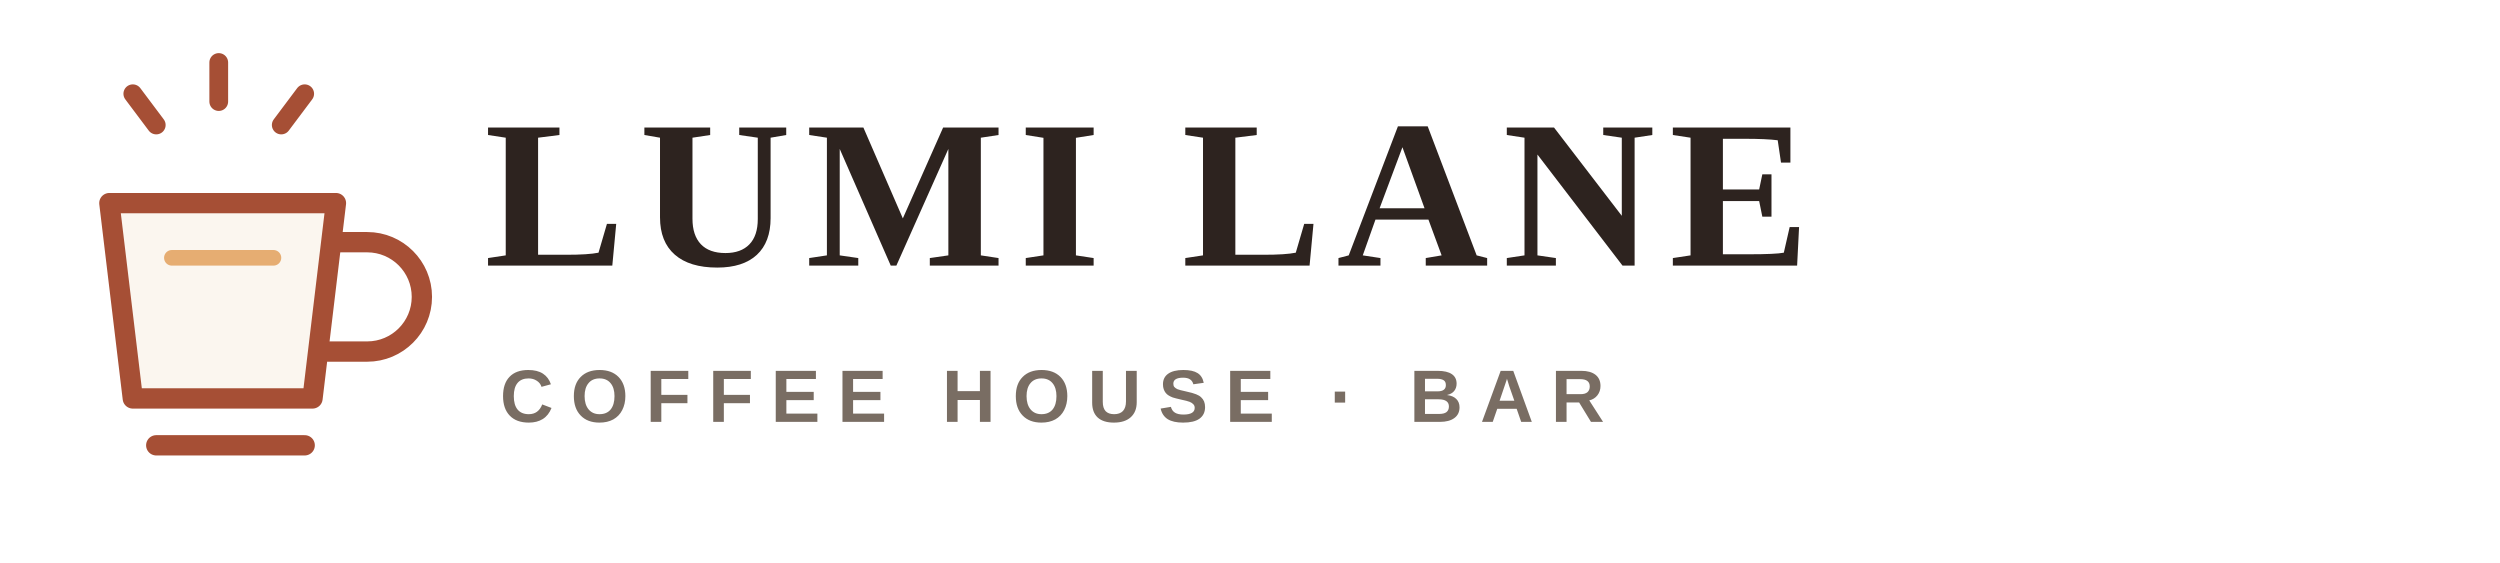
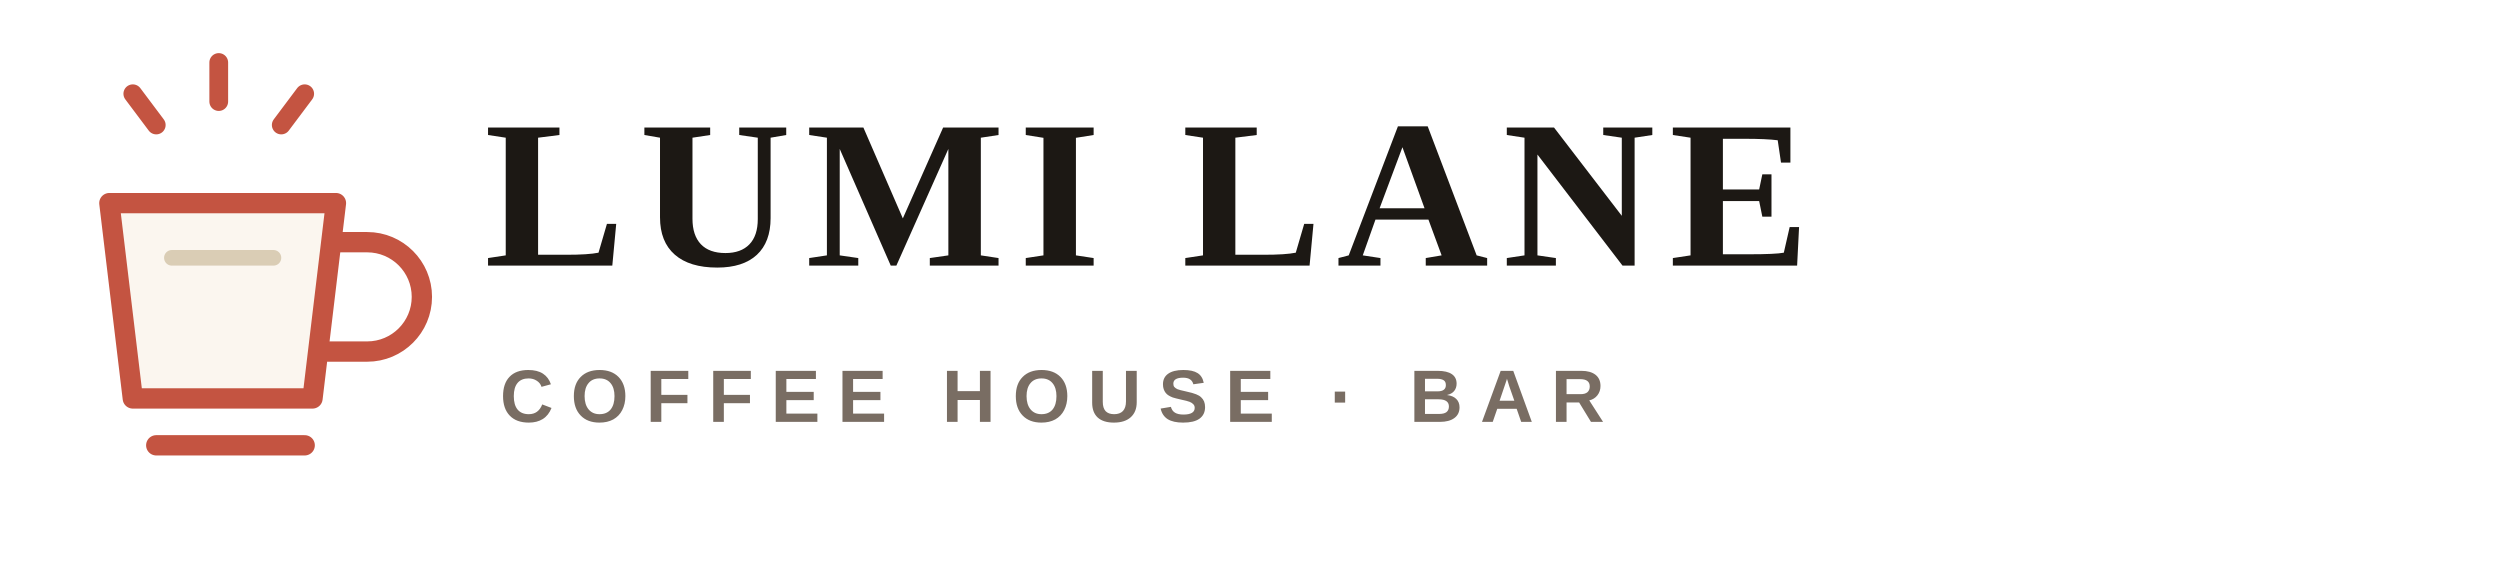
<svg xmlns="http://www.w3.org/2000/svg" viewBox="0 0 320 72" role="img" aria-label="Lumi Lane Coffee House and Bar">
-   <g transform="translate(4 4)" fill="none" stroke="#A64F35" stroke-linecap="round" stroke-linejoin="round">
+   <g transform="translate(4 4)" fill="none" stroke="#C45441" stroke-linecap="round" stroke-linejoin="round">
    <path d="M24 4v5M13 8l3 4M35 8l-3 4" stroke-width="2.4" />
    <path d="M10 22h29l-3 25H13z" fill="#FBF6EF" stroke-width="2.6" />
    <path d="M39 27h4a7 7 0 0 1 0 14h-5M16 53h19" stroke-width="2.6" />
-     <path d="M18 29h13" stroke="#E6AD72" stroke-width="2" />
+     <path d="M18 29h13" stroke="#DACDB5" stroke-width="2" />
  </g>
-   <text x="62" y="34" fill="#2D231F" font-family="Georgia, 'Times New Roman', serif" font-size="27" font-weight="700" letter-spacing="1.8">LUMI LANE</text>
+   <text x="62" y="34" fill="#1C1814" font-family="Georgia, 'Times New Roman', serif" font-size="27" font-weight="700" letter-spacing="1.8">LUMI LANE</text>
  <text x="64" y="54" fill="#796D63" font-family="Arial, sans-serif" font-size="9.5" font-weight="600" letter-spacing="2.2">COFFEE HOUSE · BAR</text>
</svg>
